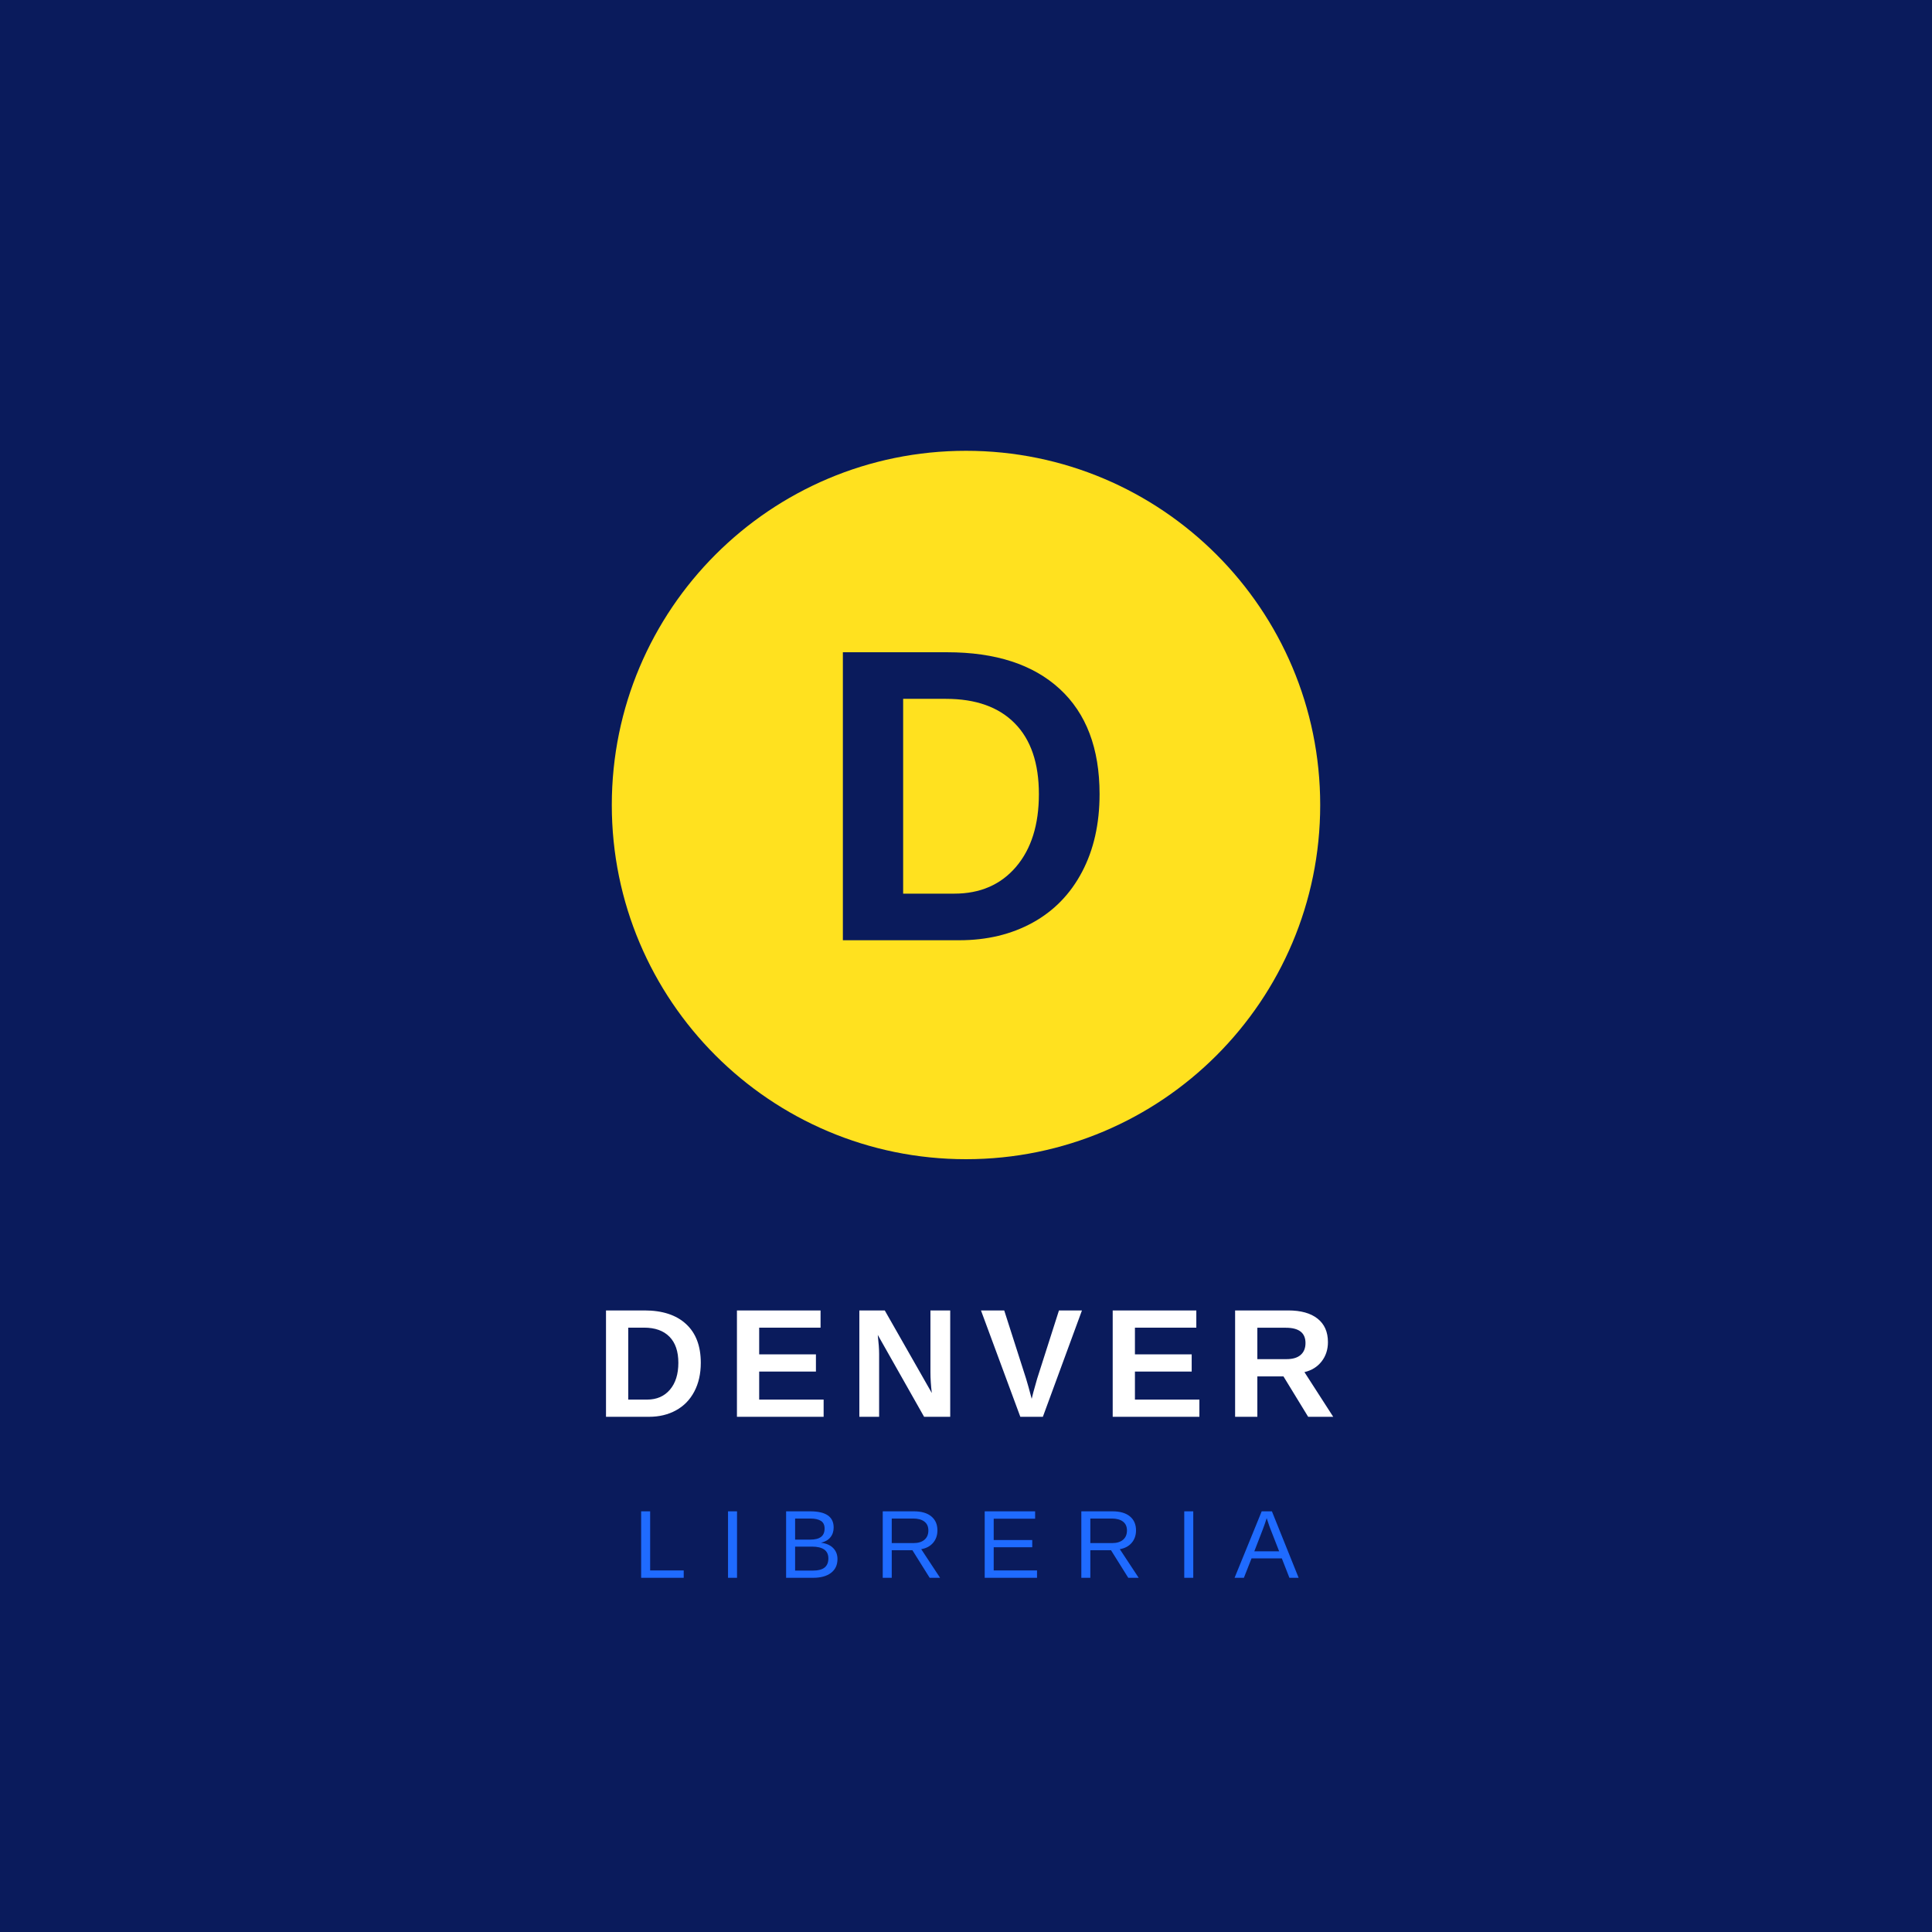
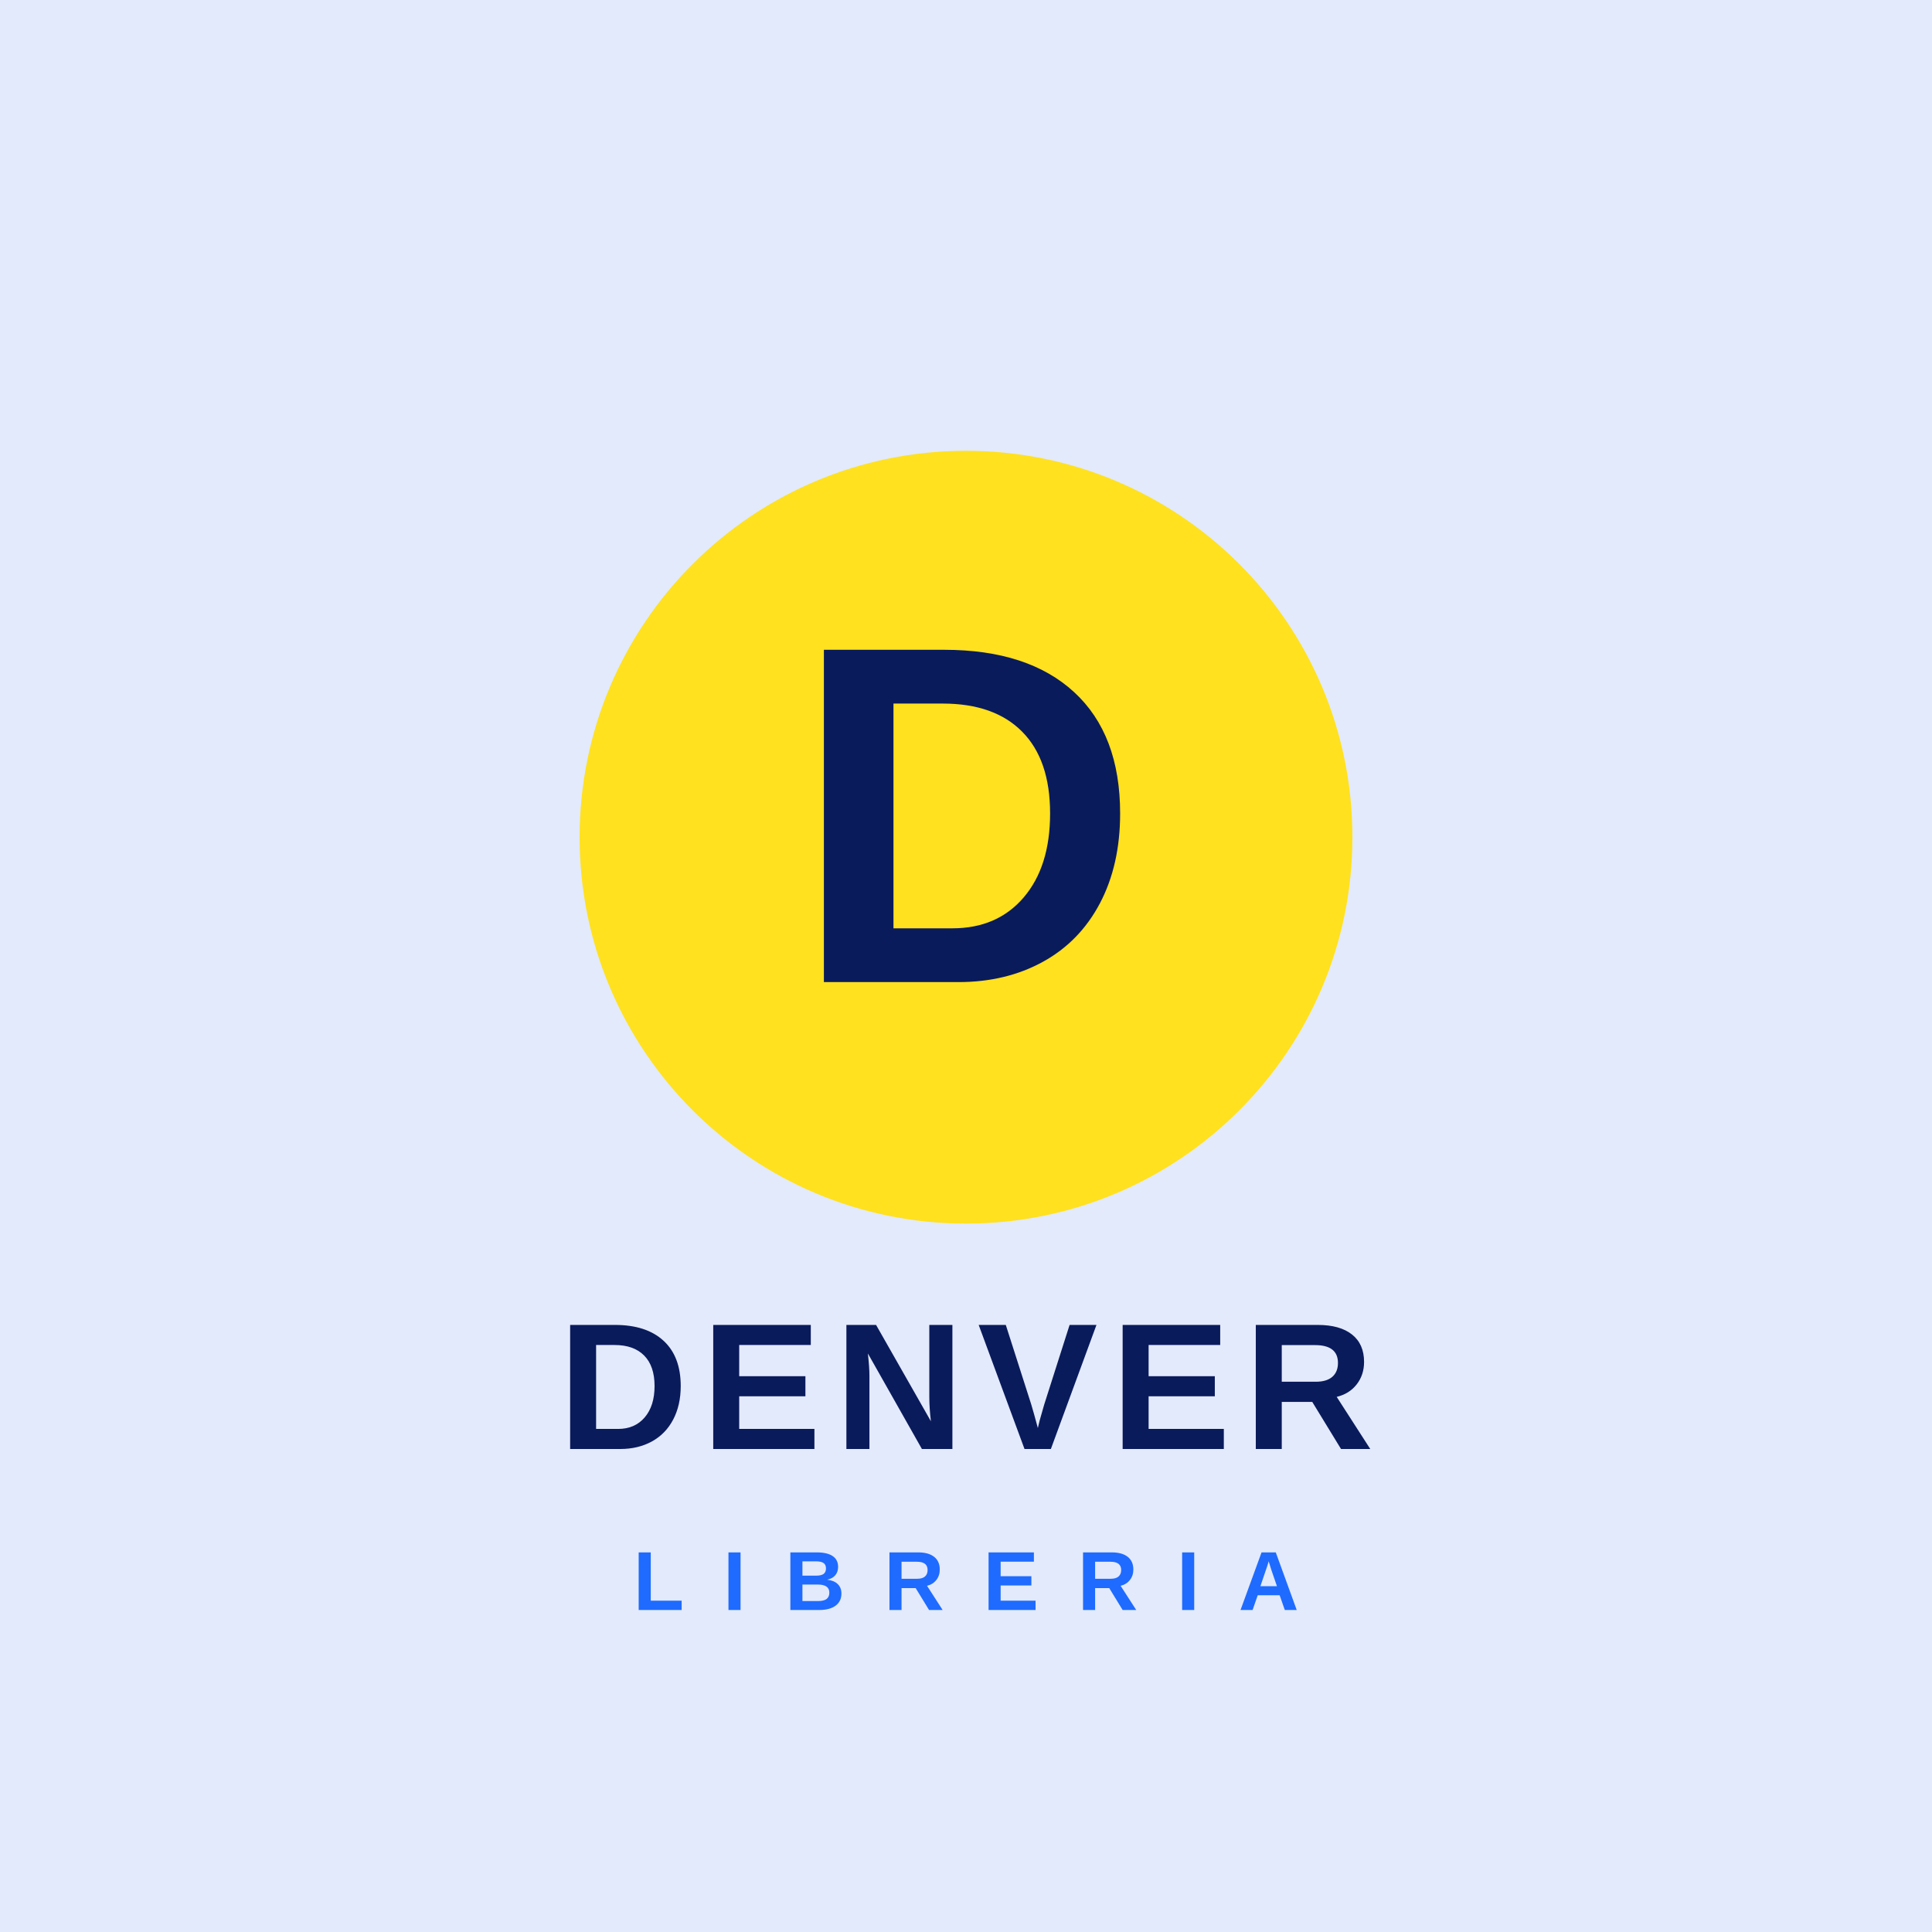
<svg xmlns="http://www.w3.org/2000/svg" viewBox="0 0 600 600" role="img" aria-label="DENVER LIBRERIA">
-   <rect width="600" height="600" fill="#0A1B5C" />
-   <circle cx="300" cy="250" r="110" fill="#FFE11F" />
-   <text x="300" y="292" text-anchor="middle" font-family="Arial Black, Arial, sans-serif" font-weight="900" font-size="130" fill="#0A1B5C">D</text>
-   <text x="300" y="440" text-anchor="middle" font-family="Arial, sans-serif" font-weight="700" font-size="48" letter-spacing="6" fill="#fff">DENVER</text>
-   <text x="300" y="490" text-anchor="middle" font-family="Arial, sans-serif" font-size="30" letter-spacing="10" fill="#1F6BFF">LIBRERIA</text>
+   <rect width="600" height="600" fill="#E3EAFB" />
+   <circle cx="300" cy="260" r="120" fill="#FFE11F" />
+   <text x="300" y="305" text-anchor="middle" font-family="Arial Narrow, Arial, sans-serif" font-weight="900" font-size="150" fill="#0A1B5C">D</text>
+   <text x="300" y="450" text-anchor="middle" font-family="Arial Narrow, Arial, sans-serif" font-weight="800" font-size="56" letter-spacing="4" fill="#0A1B5C">DENVER</text>
+   <text x="300" y="500" text-anchor="middle" font-family="Arial, sans-serif" font-weight="700" font-size="26" letter-spacing="12" fill="#1F6BFF">LIBRERIA</text>
</svg>
